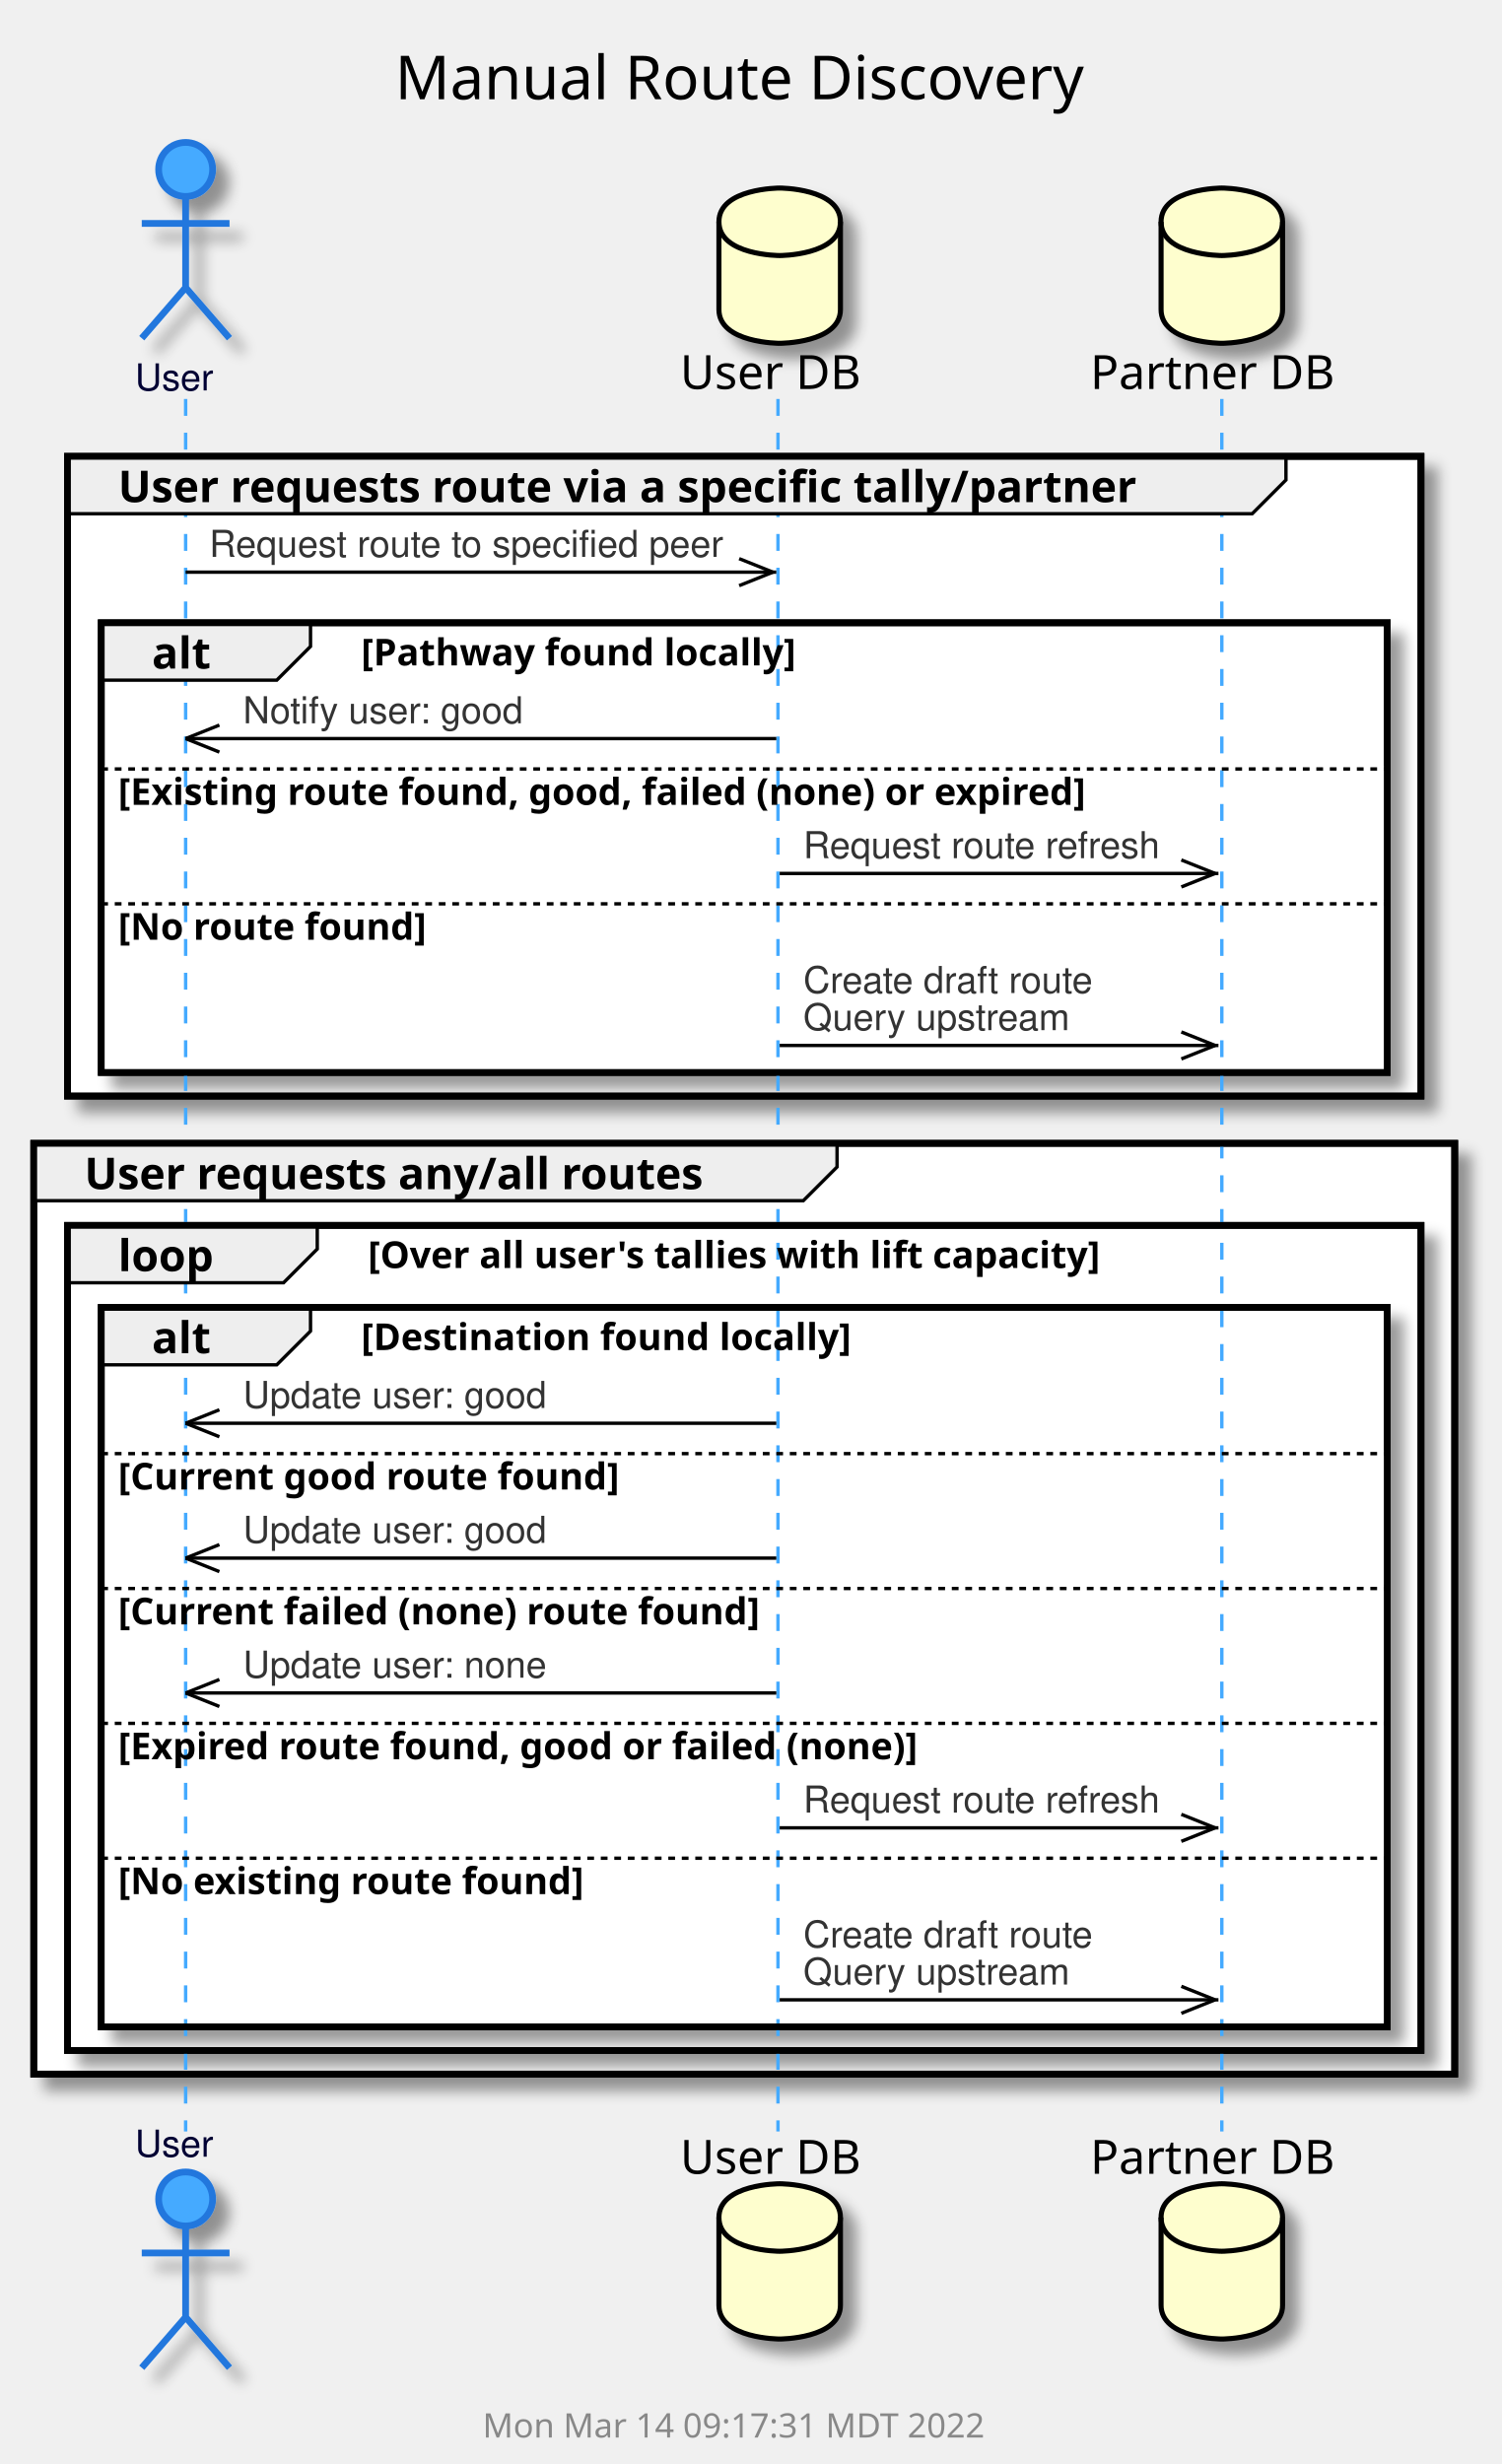
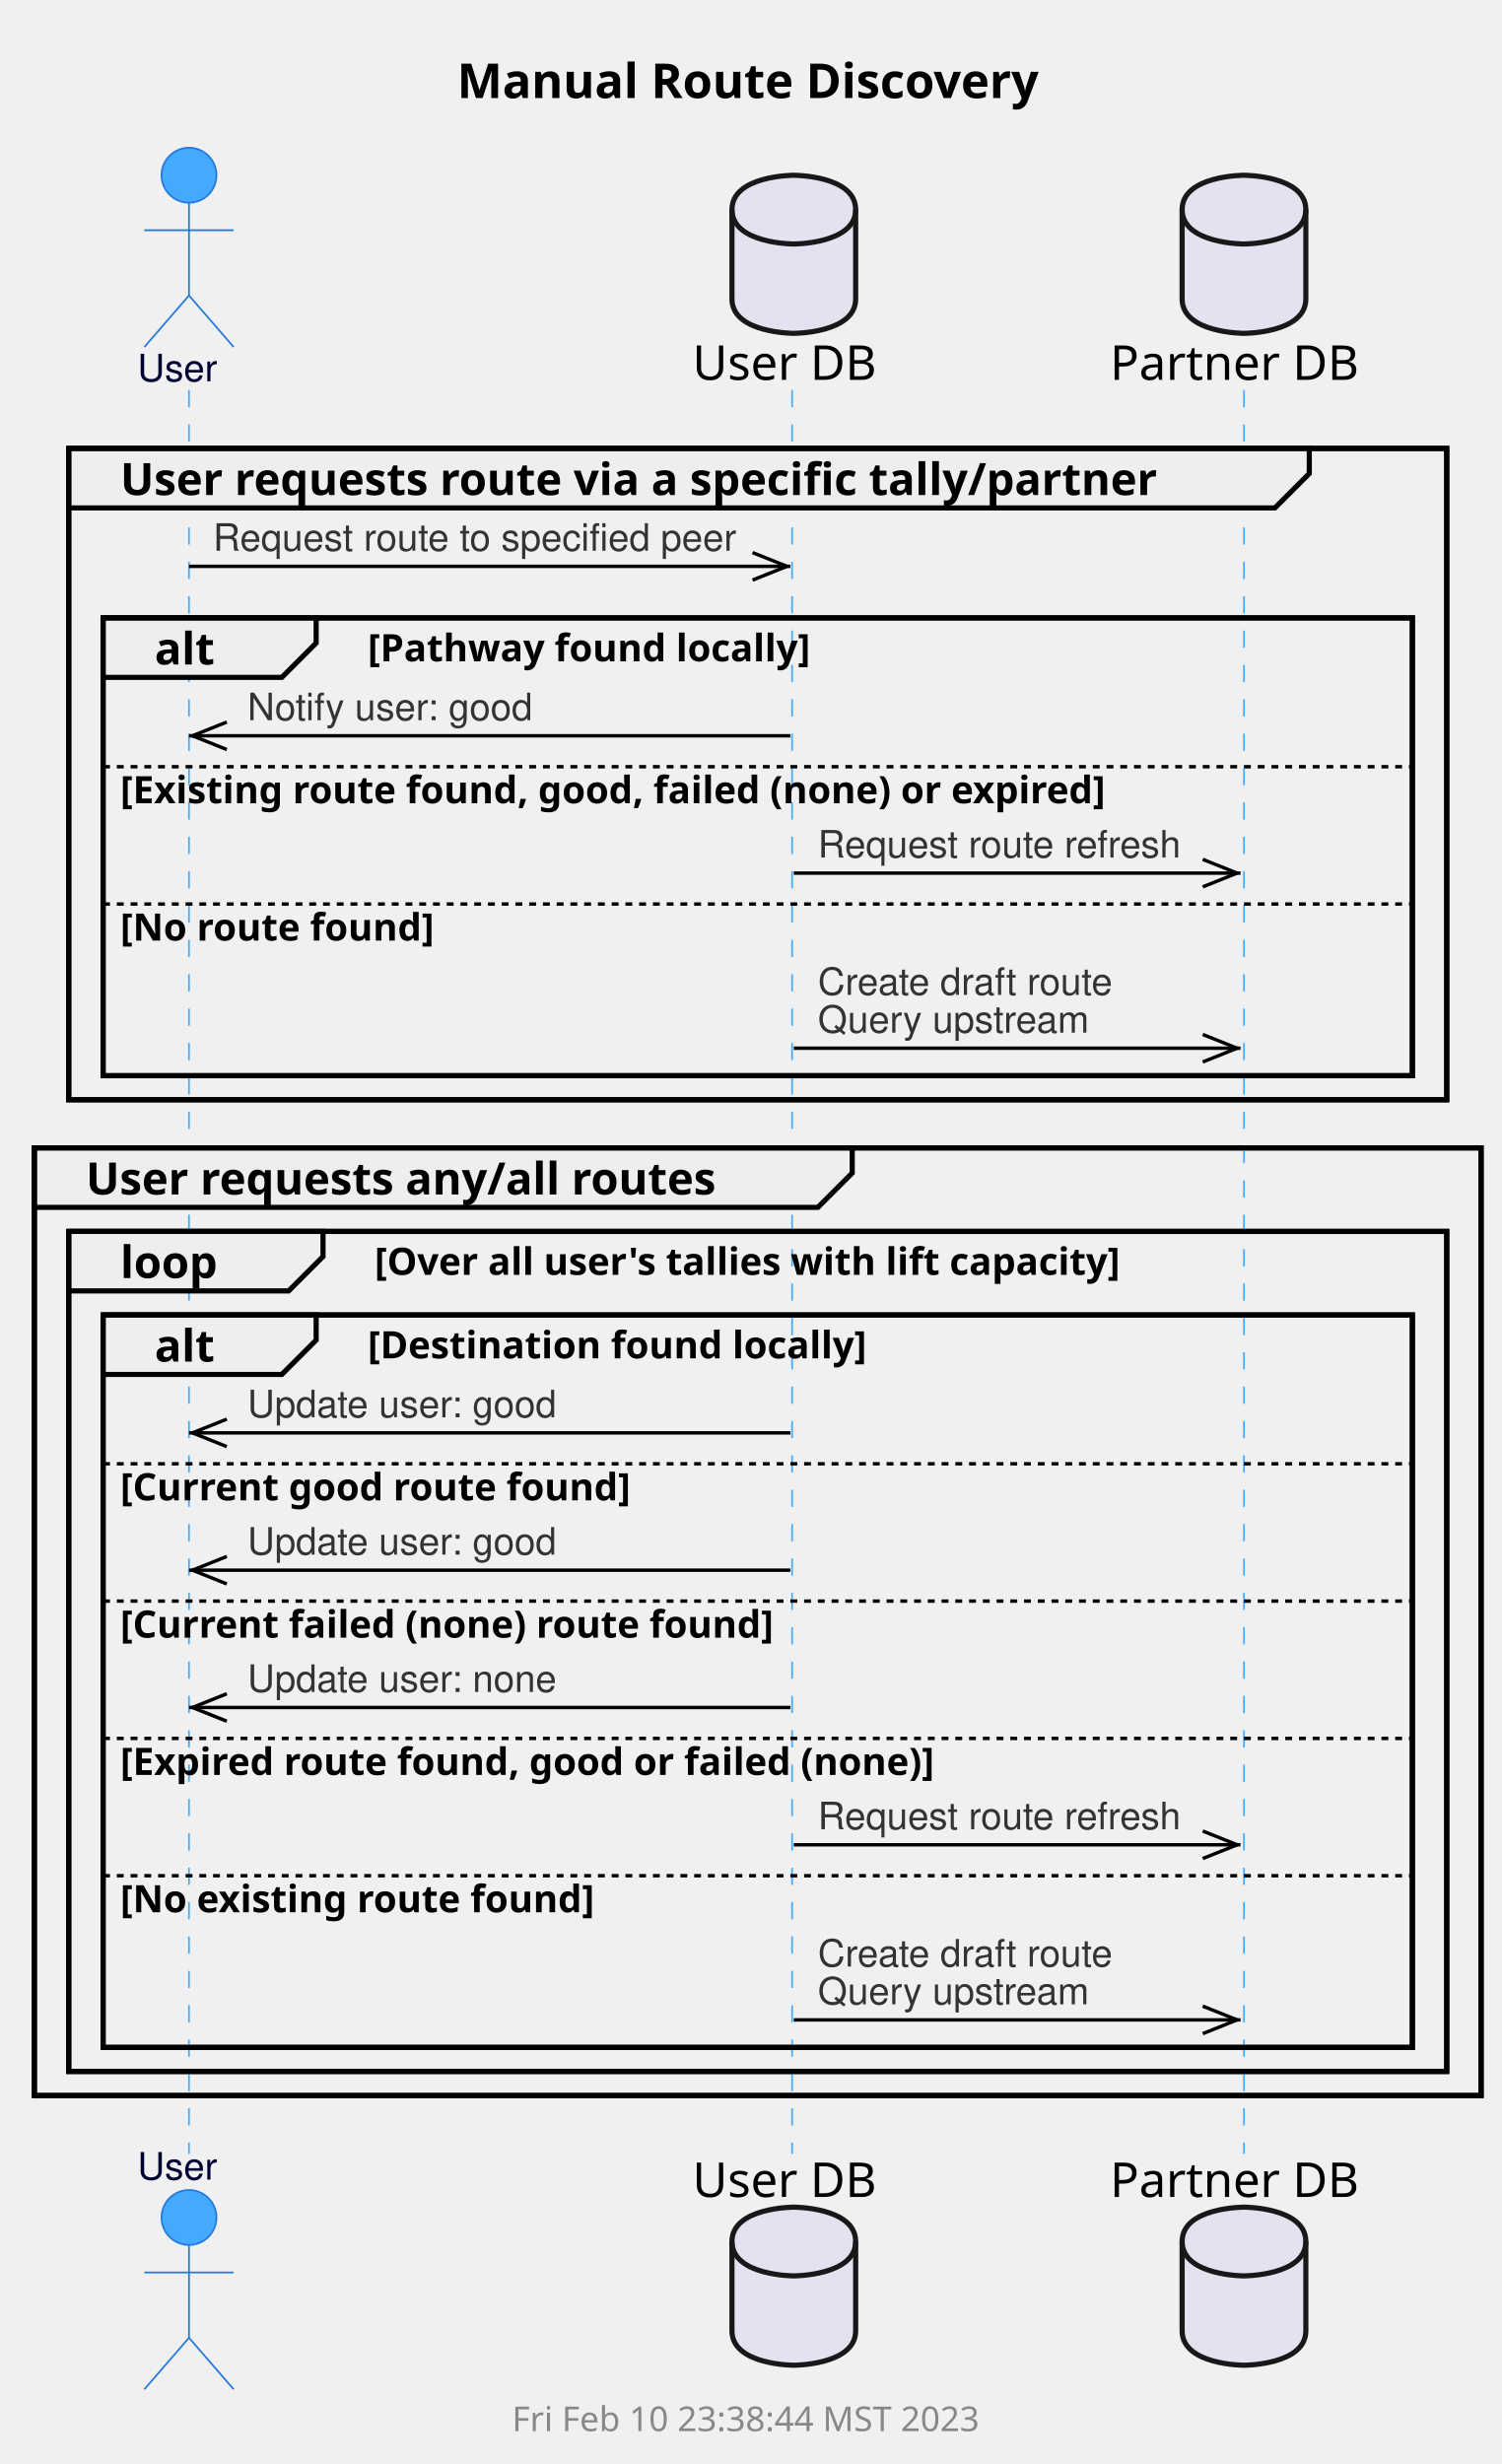
- <svg xmlns="http://www.w3.org/2000/svg" contentScriptType="application/ecmascript" contentStyleType="text/css" height="730px" preserveAspectRatio="none" style="width:445px;height:730px;background:#FFFFFF;" version="1.1" viewBox="0 0 445 730" width="445px" zoomAndPan="magnify">
-   <defs>
-     <filter height="300%" id="f1dsqjgtn95lc1" width="300%" x="-1" y="-1">
-       <feGaussianBlur result="blurOut" stdDeviation="2.0" />
-       <feColorMatrix in="blurOut" result="blurOut2" type="matrix" values="0 0 0 0 0 0 0 0 0 0 0 0 0 0 0 0 0 0 .4 0" />
-       <feOffset dx="4.0" dy="4.0" in="blurOut2" result="blurOut3" />
-       <feBlend in="SourceGraphic" in2="blurOut3" mode="normal" />
-     </filter>
-   </defs>
+ <svg xmlns="http://www.w3.org/2000/svg" contentStyleType="text/css" height="717px" preserveAspectRatio="none" style="width:437px;height:717px;background:#FFFFFF;" version="1.1" viewBox="0 0 437 717" width="437px" zoomAndPan="magnify">
+   <defs />
  <g>
-     <text fill="#000000" font-family="sans-serif" font-size="18" lengthAdjust="spacing" textLength="207" x="117" y="29.402">Manual Route Discovery</text>
-     <rect fill="#FFFFFF" filter="url(#f1dsqjgtn95lc1)" height="189.531" style="stroke:#000000;stroke-width:2.0;" width="401" x="20" y="135.199" />
-     <rect fill="#FFFFFF" filter="url(#f1dsqjgtn95lc1)" height="133.221" style="stroke:#000000;stroke-width:2.0;" width="381" x="30" y="184.51" />
-     <rect fill="#FFFFFF" height="39.955" style="stroke:none;stroke-width:1.0;" width="381" x="30" y="226.82" />
-     <rect fill="#FFFFFF" height="50.955" style="stroke:none;stroke-width:1.0;" width="381" x="30" y="266.775" />
-     <rect fill="#FFFFFF" filter="url(#f1dsqjgtn95lc1)" height="275.752" style="stroke:#000000;stroke-width:2.0;" width="421" x="10" y="338.731" />
-     <rect fill="#FFFFFF" filter="url(#f1dsqjgtn95lc1)" height="244.441" style="stroke:#000000;stroke-width:2.0;" width="401" x="20" y="363.041" />
-     <rect fill="#FFFFFF" filter="url(#f1dsqjgtn95lc1)" height="213.131" style="stroke:#000000;stroke-width:2.0;" width="381" x="30" y="387.352" />
-     <rect fill="#FFFFFF" height="39.955" style="stroke:none;stroke-width:1.0;" width="381" x="30" y="429.662" />
-     <rect fill="#FFFFFF" height="39.955" style="stroke:none;stroke-width:1.0;" width="381" x="30" y="469.617" />
-     <rect fill="#FFFFFF" height="39.955" style="stroke:none;stroke-width:1.0;" width="381" x="30" y="509.572" />
-     <rect fill="#FFFFFF" height="50.955" style="stroke:none;stroke-width:1.0;" width="381" x="30" y="549.527" />
-     <line style="stroke:#44AAFF;stroke-width:1.0;stroke-dasharray:5.0,5.0;" x1="55" x2="55" y1="118.199" y2="631.482" />
-     <line style="stroke:#44AAFF;stroke-width:1.0;stroke-dasharray:5.0,5.0;" x1="230.5" x2="230.5" y1="118.199" y2="631.482" />
-     <line style="stroke:#44AAFF;stroke-width:1.0;stroke-dasharray:5.0,5.0;" x1="362" x2="362" y1="118.199" y2="631.482" />
-     <text fill="#000033" font-family="Helvetica" font-size="11" lengthAdjust="spacing" textLength="24" x="40" y="115.669">User</text>
-     <ellipse cx="55" cy="50.199" fill="#44AAFF" filter="url(#f1dsqjgtn95lc1)" rx="8" ry="8" style="stroke:#2277DD;stroke-width:2.0;" />
-     <path d="M55,58.199 L55,85.199 M42,66.199 L68,66.199 M55,85.199 L42,100.199 M55,85.199 L68,100.199 " fill="none" filter="url(#f1dsqjgtn95lc1)" style="stroke:#2277DD;stroke-width:2.0;" />
-     <text fill="#000033" font-family="Helvetica" font-size="11" lengthAdjust="spacing" textLength="24" x="40" y="638.953">User</text>
-     <ellipse cx="55" cy="651.482" fill="#44AAFF" filter="url(#f1dsqjgtn95lc1)" rx="8" ry="8" style="stroke:#2277DD;stroke-width:2.0;" />
-     <path d="M55,659.482 L55,686.482 M42,667.482 L68,667.482 M55,686.482 L42,701.482 M55,686.482 L68,701.482 " fill="none" filter="url(#f1dsqjgtn95lc1)" style="stroke:#2277DD;stroke-width:2.0;" />
-     <text fill="#000000" font-family="sans-serif" font-size="14" lengthAdjust="spacing" textLength="53" x="201.5" y="115.246">User DB</text>
-     <path d="M213,65.711 C213,55.711 231,55.711 231,55.711 C231,55.711 249,55.711 249,65.711 L249,91.711 C249,101.711 231,101.711 231,101.711 C231,101.711 213,101.711 213,91.711 L213,65.711 " fill="#FEFECE" filter="url(#f1dsqjgtn95lc1)" style="stroke:#000000;stroke-width:1.5;" />
-     <path d="M213,65.711 C213,75.711 231,75.711 231,75.711 C231,75.711 249,75.711 249,65.711 " fill="none" style="stroke:#000000;stroke-width:1.5;" />
-     <text fill="#000000" font-family="sans-serif" font-size="14" lengthAdjust="spacing" textLength="53" x="201.5" y="644.018">User DB</text>
-     <path d="M213,656.971 C213,646.971 231,646.971 231,646.971 C231,646.971 249,646.971 249,656.971 L249,682.971 C249,692.971 231,692.971 231,692.971 C231,692.971 213,692.971 213,682.971 L213,656.971 " fill="#FEFECE" filter="url(#f1dsqjgtn95lc1)" style="stroke:#000000;stroke-width:1.5;" />
-     <path d="M213,656.971 C213,666.971 231,666.971 231,666.971 C231,666.971 249,666.971 249,656.971 " fill="none" style="stroke:#000000;stroke-width:1.5;" />
-     <text fill="#000000" font-family="sans-serif" font-size="14" lengthAdjust="spacing" textLength="72" x="323" y="115.246">Partner DB</text>
-     <path d="M344,65.711 C344,55.711 362,55.711 362,55.711 C362,55.711 380,55.711 380,65.711 L380,91.711 C380,101.711 362,101.711 362,101.711 C362,101.711 344,101.711 344,91.711 L344,65.711 " fill="#FEFECE" filter="url(#f1dsqjgtn95lc1)" style="stroke:#000000;stroke-width:1.5;" />
-     <path d="M344,65.711 C344,75.711 362,75.711 362,75.711 C362,75.711 380,75.711 380,65.711 " fill="none" style="stroke:#000000;stroke-width:1.5;" />
-     <text fill="#000000" font-family="sans-serif" font-size="14" lengthAdjust="spacing" textLength="72" x="323" y="644.018">Partner DB</text>
-     <path d="M344,656.971 C344,646.971 362,646.971 362,646.971 C362,646.971 380,646.971 380,656.971 L380,682.971 C380,692.971 362,692.971 362,692.971 C362,692.971 344,692.971 344,682.971 L344,656.971 " fill="#FEFECE" filter="url(#f1dsqjgtn95lc1)" style="stroke:#000000;stroke-width:1.5;" />
-     <path d="M344,656.971 C344,666.971 362,666.971 362,666.971 C362,666.971 380,666.971 380,656.971 " fill="none" style="stroke:#000000;stroke-width:1.5;" />
-     <path d="M20,135.199 L381,135.199 L381,142.199 L371,152.199 L20,152.199 L20,135.199 " fill="#EEEEEE" style="stroke:#000000;stroke-width:1.0;" />
-     <rect fill="none" height="189.531" style="stroke:#000000;stroke-width:2.0;" width="401" x="20" y="135.199" />
-     <text fill="#000000" font-family="sans-serif" font-size="13" font-weight="bold" lengthAdjust="spacing" textLength="316" x="35" y="148.768">User requests route via a specific tally/partner</text>
-     <line style="stroke:#000000;stroke-width:1.0;" x1="229" x2="219" y1="169.51" y2="165.51" />
-     <line style="stroke:#000000;stroke-width:1.0;" x1="229" x2="219" y1="169.51" y2="173.51" />
-     <line style="stroke:#000000;stroke-width:1.0;" x1="55" x2="230" y1="169.51" y2="169.51" />
-     <text fill="#333333" font-family="Helvetica" font-size="11" lengthAdjust="spacing" textLength="152" x="62" y="164.98">Request route to specified peer</text>
-     <path d="M30,184.51 L92,184.51 L92,191.51 L82,201.51 L30,201.51 L30,184.51 " fill="#EEEEEE" style="stroke:#000000;stroke-width:1.0;" />
-     <rect fill="none" height="133.221" style="stroke:#000000;stroke-width:2.0;" width="381" x="30" y="184.51" />
-     <text fill="#000000" font-family="sans-serif" font-size="13" font-weight="bold" lengthAdjust="spacing" textLength="17" x="45" y="198.078">alt</text>
-     <text fill="#000000" font-family="sans-serif" font-size="11" font-weight="bold" lengthAdjust="spacing" textLength="131" x="107" y="197.144">[Pathway found locally]</text>
-     <line style="stroke:#000000;stroke-width:1.0;" x1="55" x2="65" y1="218.82" y2="214.82" />
-     <line style="stroke:#000000;stroke-width:1.0;" x1="55" x2="65" y1="218.82" y2="222.82" />
-     <line style="stroke:#000000;stroke-width:1.0;" x1="55" x2="230" y1="218.82" y2="218.82" />
-     <text fill="#333333" font-family="Helvetica" font-size="11" lengthAdjust="spacing" textLength="83" x="72" y="214.291">Notify user: good</text>
-     <line style="stroke:#000000;stroke-width:1.0;stroke-dasharray:2.0,2.0;" x1="30" x2="411" y1="227.82" y2="227.82" />
-     <text fill="#000000" font-family="sans-serif" font-size="11" font-weight="bold" lengthAdjust="spacing" textLength="297" x="35" y="238.455">[Existing route found, good, failed (none) or expired]</text>
-     <line style="stroke:#000000;stroke-width:1.0;" x1="360" x2="350" y1="258.775" y2="254.775" />
-     <line style="stroke:#000000;stroke-width:1.0;" x1="360" x2="350" y1="258.775" y2="262.775" />
-     <line style="stroke:#000000;stroke-width:1.0;" x1="231" x2="361" y1="258.775" y2="258.775" />
-     <text fill="#333333" font-family="Helvetica" font-size="11" lengthAdjust="spacing" textLength="107" x="238" y="254.246">Request route refresh</text>
-     <line style="stroke:#000000;stroke-width:1.0;stroke-dasharray:2.0,2.0;" x1="30" x2="411" y1="267.775" y2="267.775" />
-     <text fill="#000000" font-family="sans-serif" font-size="11" font-weight="bold" lengthAdjust="spacing" textLength="93" x="35" y="278.41">[No route found]</text>
-     <line style="stroke:#000000;stroke-width:1.0;" x1="360" x2="350" y1="309.731" y2="305.731" />
-     <line style="stroke:#000000;stroke-width:1.0;" x1="360" x2="350" y1="309.731" y2="313.731" />
-     <line style="stroke:#000000;stroke-width:1.0;" x1="231" x2="361" y1="309.731" y2="309.731" />
-     <text fill="#333333" font-family="Helvetica" font-size="11" lengthAdjust="spacing" textLength="86" x="238" y="294.201">Create draft route</text>
-     <text fill="#333333" font-family="Helvetica" font-size="11" lengthAdjust="spacing" textLength="80" x="238" y="305.201">Query upstream</text>
-     <path d="M10,338.731 L248,338.731 L248,345.731 L238,355.731 L10,355.731 L10,338.731 " fill="#EEEEEE" style="stroke:#000000;stroke-width:1.0;" />
-     <rect fill="none" height="275.752" style="stroke:#000000;stroke-width:2.0;" width="421" x="10" y="338.731" />
-     <text fill="#000000" font-family="sans-serif" font-size="13" font-weight="bold" lengthAdjust="spacing" textLength="193" x="25" y="352.299">User requests any/all routes</text>
-     <path d="M20,363.041 L94,363.041 L94,370.041 L84,380.041 L20,380.041 L20,363.041 " fill="#EEEEEE" style="stroke:#000000;stroke-width:1.0;" />
-     <rect fill="none" height="244.441" style="stroke:#000000;stroke-width:2.0;" width="401" x="20" y="363.041" />
-     <text fill="#000000" font-family="sans-serif" font-size="13" font-weight="bold" lengthAdjust="spacing" textLength="29" x="35" y="376.609">loop</text>
-     <text fill="#000000" font-family="sans-serif" font-size="11" font-weight="bold" lengthAdjust="spacing" textLength="226" x="109" y="375.676">[Over all user's tallies with lift capacity]</text>
-     <path d="M30,387.352 L92,387.352 L92,394.352 L82,404.352 L30,404.352 L30,387.352 " fill="#EEEEEE" style="stroke:#000000;stroke-width:1.0;" />
-     <rect fill="none" height="213.131" style="stroke:#000000;stroke-width:2.0;" width="381" x="30" y="387.352" />
-     <text fill="#000000" font-family="sans-serif" font-size="13" font-weight="bold" lengthAdjust="spacing" textLength="17" x="45" y="400.92">alt</text>
-     <text fill="#000000" font-family="sans-serif" font-size="11" font-weight="bold" lengthAdjust="spacing" textLength="150" x="107" y="399.986">[Destination found locally]</text>
-     <line style="stroke:#000000;stroke-width:1.0;" x1="55" x2="65" y1="421.662" y2="417.662" />
-     <line style="stroke:#000000;stroke-width:1.0;" x1="55" x2="65" y1="421.662" y2="425.662" />
-     <line style="stroke:#000000;stroke-width:1.0;" x1="55" x2="230" y1="421.662" y2="421.662" />
-     <text fill="#333333" font-family="Helvetica" font-size="11" lengthAdjust="spacing" textLength="90" x="72" y="417.132">Update user: good</text>
-     <line style="stroke:#000000;stroke-width:1.0;stroke-dasharray:2.0,2.0;" x1="30" x2="411" y1="430.662" y2="430.662" />
-     <text fill="#000000" font-family="sans-serif" font-size="11" font-weight="bold" lengthAdjust="spacing" textLength="152" x="35" y="441.297">[Current good route found]</text>
-     <line style="stroke:#000000;stroke-width:1.0;" x1="55" x2="65" y1="461.617" y2="457.617" />
-     <line style="stroke:#000000;stroke-width:1.0;" x1="55" x2="65" y1="461.617" y2="465.617" />
-     <line style="stroke:#000000;stroke-width:1.0;" x1="55" x2="230" y1="461.617" y2="461.617" />
-     <text fill="#333333" font-family="Helvetica" font-size="11" lengthAdjust="spacing" textLength="90" x="72" y="457.087">Update user: good</text>
-     <line style="stroke:#000000;stroke-width:1.0;stroke-dasharray:2.0,2.0;" x1="30" x2="411" y1="470.617" y2="470.617" />
-     <text fill="#000000" font-family="sans-serif" font-size="11" font-weight="bold" lengthAdjust="spacing" textLength="195" x="35" y="481.252">[Current failed (none) route found]</text>
-     <line style="stroke:#000000;stroke-width:1.0;" x1="55" x2="65" y1="501.572" y2="497.572" />
-     <line style="stroke:#000000;stroke-width:1.0;" x1="55" x2="65" y1="501.572" y2="505.572" />
-     <line style="stroke:#000000;stroke-width:1.0;" x1="55" x2="230" y1="501.572" y2="501.572" />
-     <text fill="#333333" font-family="Helvetica" font-size="11" lengthAdjust="spacing" textLength="90" x="72" y="497.043">Update user: none</text>
-     <line style="stroke:#000000;stroke-width:1.0;stroke-dasharray:2.0,2.0;" x1="30" x2="411" y1="510.572" y2="510.572" />
-     <text fill="#000000" font-family="sans-serif" font-size="11" font-weight="bold" lengthAdjust="spacing" textLength="246" x="35" y="521.207">[Expired route found, good or failed (none)]</text>
-     <line style="stroke:#000000;stroke-width:1.0;" x1="360" x2="350" y1="541.527" y2="537.527" />
-     <line style="stroke:#000000;stroke-width:1.0;" x1="360" x2="350" y1="541.527" y2="545.527" />
-     <line style="stroke:#000000;stroke-width:1.0;" x1="231" x2="361" y1="541.527" y2="541.527" />
-     <text fill="#333333" font-family="Helvetica" font-size="11" lengthAdjust="spacing" textLength="107" x="238" y="536.998">Request route refresh</text>
-     <line style="stroke:#000000;stroke-width:1.0;stroke-dasharray:2.0,2.0;" x1="30" x2="411" y1="550.527" y2="550.527" />
-     <text fill="#000000" font-family="sans-serif" font-size="11" font-weight="bold" lengthAdjust="spacing" textLength="141" x="35" y="561.162">[No existing route found]</text>
-     <line style="stroke:#000000;stroke-width:1.0;" x1="360" x2="350" y1="592.482" y2="588.482" />
-     <line style="stroke:#000000;stroke-width:1.0;" x1="360" x2="350" y1="592.482" y2="596.482" />
-     <line style="stroke:#000000;stroke-width:1.0;" x1="231" x2="361" y1="592.482" y2="592.482" />
-     <text fill="#333333" font-family="Helvetica" font-size="11" lengthAdjust="spacing" textLength="86" x="238" y="576.953">Create draft route</text>
-     <text fill="#333333" font-family="Helvetica" font-size="11" lengthAdjust="spacing" textLength="80" x="238" y="587.953">Query upstream</text>
-     <text fill="#888888" font-family="sans-serif" font-size="10" lengthAdjust="spacing" textLength="155" x="143" y="722.15">Mon Mar 14 09:17:31 MDT 2022</text>
+     <text fill="#000000" font-family="sans-serif" font-size="14" font-weight="bold" lengthAdjust="spacing" textLength="174" x="133" y="28.535">Manual Route Discovery</text>
+     <rect fill="none" height="189.531" style="stroke:#000000;stroke-width:1.5;" width="401" x="20" y="130.488" />
+     <rect fill="none" height="133.221" style="stroke:#000000;stroke-width:1.5;" width="381" x="30" y="179.799" />
+     <rect fill="none" height="275.752" style="stroke:#000000;stroke-width:1.5;" width="421" x="10" y="334.019" />
+     <rect fill="none" height="244.441" style="stroke:#000000;stroke-width:1.5;" width="401" x="20" y="358.33" />
+     <rect fill="none" height="213.131" style="stroke:#000000;stroke-width:1.5;" width="381" x="30" y="382.641" />
+     <line style="stroke:#44AAFF;stroke-width:0.5;stroke-dasharray:5.0,5.0;" x1="55" x2="55" y1="113.488" y2="626.771" />
+     <line style="stroke:#44AAFF;stroke-width:0.5;stroke-dasharray:5.0,5.0;" x1="230.5" x2="230.5" y1="113.488" y2="626.771" />
+     <line style="stroke:#44AAFF;stroke-width:0.5;stroke-dasharray:5.0,5.0;" x1="362" x2="362" y1="113.488" y2="626.771" />
+     <text fill="#000033" font-family="Helvetica" font-size="11" lengthAdjust="spacing" textLength="24" x="40" y="110.959">User</text>
+     <ellipse cx="55" cy="50.988" fill="#44AAFF" rx="8" ry="8" style="stroke:#2277DD;stroke-width:0.5;" />
+     <path d="M55,58.988 L55,85.988 M42,66.988 L68,66.988 M55,85.988 L42,100.988 M55,85.988 L68,100.988 " fill="none" style="stroke:#2277DD;stroke-width:0.5;" />
+     <text fill="#000033" font-family="Helvetica" font-size="11" lengthAdjust="spacing" textLength="24" x="40" y="634.242">User</text>
+     <ellipse cx="55" cy="645.271" fill="#44AAFF" rx="8" ry="8" style="stroke:#2277DD;stroke-width:0.5;" />
+     <path d="M55,653.271 L55,680.271 M42,661.271 L68,661.271 M55,680.271 L42,695.271 M55,680.271 L68,695.271 " fill="none" style="stroke:#2277DD;stroke-width:0.5;" />
+     <text fill="#000000" font-family="sans-serif" font-size="14" lengthAdjust="spacing" textLength="53" x="201.5" y="110.535">User DB</text>
+     <path d="M213,61 C213,51 231,51 231,51 C231,51 249,51 249,61 L249,87 C249,97 231,97 231,97 C231,97 213,97 213,87 L213,61 " fill="#E2E2F0" style="stroke:#181818;stroke-width:1.5;" />
+     <path d="M213,61 C213,71 231,71 231,71 C231,71 249,71 249,61 " fill="none" style="stroke:#181818;stroke-width:1.5;" />
+     <text fill="#000000" font-family="sans-serif" font-size="14" lengthAdjust="spacing" textLength="53" x="201.5" y="639.307">User DB</text>
+     <path d="M213,652.26 C213,642.26 231,642.26 231,642.26 C231,642.26 249,642.26 249,652.26 L249,678.26 C249,688.26 231,688.26 231,688.26 C231,688.26 213,688.26 213,678.26 L213,652.26 " fill="#E2E2F0" style="stroke:#181818;stroke-width:1.5;" />
+     <path d="M213,652.26 C213,662.26 231,662.26 231,662.26 C231,662.26 249,662.26 249,652.26 " fill="none" style="stroke:#181818;stroke-width:1.5;" />
+     <text fill="#000000" font-family="sans-serif" font-size="14" lengthAdjust="spacing" textLength="72" x="323" y="110.535">Partner DB</text>
+     <path d="M344,61 C344,51 362,51 362,51 C362,51 380,51 380,61 L380,87 C380,97 362,97 362,97 C362,97 344,97 344,87 L344,61 " fill="#E2E2F0" style="stroke:#181818;stroke-width:1.5;" />
+     <path d="M344,61 C344,71 362,71 362,71 C362,71 380,71 380,61 " fill="none" style="stroke:#181818;stroke-width:1.5;" />
+     <text fill="#000000" font-family="sans-serif" font-size="14" lengthAdjust="spacing" textLength="72" x="323" y="639.307">Partner DB</text>
+     <path d="M344,652.26 C344,642.26 362,642.26 362,642.26 C362,642.26 380,642.26 380,652.26 L380,678.26 C380,688.26 362,688.26 362,688.26 C362,688.26 344,688.26 344,678.26 L344,652.26 " fill="#E2E2F0" style="stroke:#181818;stroke-width:1.5;" />
+     <path d="M344,652.26 C344,662.26 362,662.26 362,662.26 C362,662.26 380,662.26 380,652.26 " fill="none" style="stroke:#181818;stroke-width:1.5;" />
+     <path d="M20,130.488 L381,130.488 L381,137.799 L371,147.799 L20,147.799 L20,130.488 " fill="#EEEEEE" style="stroke:#000000;stroke-width:1.5;" />
+     <rect fill="none" height="189.531" style="stroke:#000000;stroke-width:1.5;" width="401" x="20" y="130.488" />
+     <text fill="#000000" font-family="sans-serif" font-size="13" font-weight="bold" lengthAdjust="spacing" textLength="316" x="35" y="144.057">User requests route via a specific tally/partner</text>
+     <line style="stroke:#000000;stroke-width:1.0;" x1="229" x2="219" y1="164.799" y2="160.799" />
+     <line style="stroke:#000000;stroke-width:1.0;" x1="229" x2="219" y1="164.799" y2="168.799" />
+     <line style="stroke:#000000;stroke-width:1.0;" x1="55" x2="230" y1="164.799" y2="164.799" />
+     <text fill="#333333" font-family="Helvetica" font-size="11" lengthAdjust="spacing" textLength="152" x="62" y="160.269">Request route to specified peer</text>
+     <path d="M30,179.799 L92,179.799 L92,187.109 L82,197.109 L30,197.109 L30,179.799 " fill="#EEEEEE" style="stroke:#000000;stroke-width:1.5;" />
+     <rect fill="none" height="133.221" style="stroke:#000000;stroke-width:1.5;" width="381" x="30" y="179.799" />
+     <text fill="#000000" font-family="sans-serif" font-size="13" font-weight="bold" lengthAdjust="spacing" textLength="17" x="45" y="193.367">alt</text>
+     <text fill="#000000" font-family="sans-serif" font-size="11" font-weight="bold" lengthAdjust="spacing" textLength="131" x="107" y="192.434">[Pathway found locally]</text>
+     <line style="stroke:#000000;stroke-width:1.0;" x1="56" x2="66" y1="214.109" y2="210.109" />
+     <line style="stroke:#000000;stroke-width:1.0;" x1="56" x2="66" y1="214.109" y2="218.109" />
+     <line style="stroke:#000000;stroke-width:1.0;" x1="55" x2="230" y1="214.109" y2="214.109" />
+     <text fill="#333333" font-family="Helvetica" font-size="11" lengthAdjust="spacing" textLength="83" x="72" y="209.58">Notify user: good</text>
+     <line style="stroke:#000000;stroke-width:1.0;stroke-dasharray:2.0,2.0;" x1="30" x2="411" y1="223.109" y2="223.109" />
+     <text fill="#000000" font-family="sans-serif" font-size="11" font-weight="bold" lengthAdjust="spacing" textLength="297" x="35" y="233.744">[Existing route found, good, failed (none) or expired]</text>
+     <line style="stroke:#000000;stroke-width:1.0;" x1="360" x2="350" y1="254.065" y2="250.065" />
+     <line style="stroke:#000000;stroke-width:1.0;" x1="360" x2="350" y1="254.065" y2="258.065" />
+     <line style="stroke:#000000;stroke-width:1.0;" x1="231" x2="361" y1="254.065" y2="254.065" />
+     <text fill="#333333" font-family="Helvetica" font-size="11" lengthAdjust="spacing" textLength="107" x="238" y="249.535">Request route refresh</text>
+     <line style="stroke:#000000;stroke-width:1.0;stroke-dasharray:2.0,2.0;" x1="30" x2="411" y1="263.065" y2="263.065" />
+     <text fill="#000000" font-family="sans-serif" font-size="11" font-weight="bold" lengthAdjust="spacing" textLength="93" x="35" y="273.699">[No route found]</text>
+     <line style="stroke:#000000;stroke-width:1.0;" x1="360" x2="350" y1="305.019" y2="301.019" />
+     <line style="stroke:#000000;stroke-width:1.0;" x1="360" x2="350" y1="305.019" y2="309.019" />
+     <line style="stroke:#000000;stroke-width:1.0;" x1="231" x2="361" y1="305.019" y2="305.019" />
+     <text fill="#333333" font-family="Helvetica" font-size="11" lengthAdjust="spacing" textLength="86" x="238" y="289.49">Create draft route</text>
+     <text fill="#333333" font-family="Helvetica" font-size="11" lengthAdjust="spacing" textLength="80" x="238" y="300.49">Query upstream</text>
+     <path d="M10,334.019 L248,334.019 L248,341.33 L238,351.33 L10,351.33 L10,334.019 " fill="#EEEEEE" style="stroke:#000000;stroke-width:1.5;" />
+     <rect fill="none" height="275.752" style="stroke:#000000;stroke-width:1.5;" width="421" x="10" y="334.019" />
+     <text fill="#000000" font-family="sans-serif" font-size="13" font-weight="bold" lengthAdjust="spacing" textLength="193" x="25" y="347.588">User requests any/all routes</text>
+     <path d="M20,358.33 L94,358.33 L94,365.641 L84,375.641 L20,375.641 L20,358.33 " fill="#EEEEEE" style="stroke:#000000;stroke-width:1.5;" />
+     <rect fill="none" height="244.441" style="stroke:#000000;stroke-width:1.5;" width="401" x="20" y="358.33" />
+     <text fill="#000000" font-family="sans-serif" font-size="13" font-weight="bold" lengthAdjust="spacing" textLength="29" x="35" y="371.898">loop</text>
+     <text fill="#000000" font-family="sans-serif" font-size="11" font-weight="bold" lengthAdjust="spacing" textLength="226" x="109" y="370.965">[Over all user's tallies with lift capacity]</text>
+     <path d="M30,382.641 L92,382.641 L92,389.951 L82,399.951 L30,399.951 L30,382.641 " fill="#EEEEEE" style="stroke:#000000;stroke-width:1.5;" />
+     <rect fill="none" height="213.131" style="stroke:#000000;stroke-width:1.5;" width="381" x="30" y="382.641" />
+     <text fill="#000000" font-family="sans-serif" font-size="13" font-weight="bold" lengthAdjust="spacing" textLength="17" x="45" y="396.209">alt</text>
+     <text fill="#000000" font-family="sans-serif" font-size="11" font-weight="bold" lengthAdjust="spacing" textLength="150" x="107" y="395.275">[Destination found locally]</text>
+     <line style="stroke:#000000;stroke-width:1.0;" x1="56" x2="66" y1="416.951" y2="412.951" />
+     <line style="stroke:#000000;stroke-width:1.0;" x1="56" x2="66" y1="416.951" y2="420.951" />
+     <line style="stroke:#000000;stroke-width:1.0;" x1="55" x2="230" y1="416.951" y2="416.951" />
+     <text fill="#333333" font-family="Helvetica" font-size="11" lengthAdjust="spacing" textLength="90" x="72" y="412.421">Update user: good</text>
+     <line style="stroke:#000000;stroke-width:1.0;stroke-dasharray:2.0,2.0;" x1="30" x2="411" y1="425.951" y2="425.951" />
+     <text fill="#000000" font-family="sans-serif" font-size="11" font-weight="bold" lengthAdjust="spacing" textLength="152" x="35" y="436.586">[Current good route found]</text>
+     <line style="stroke:#000000;stroke-width:1.0;" x1="56" x2="66" y1="456.906" y2="452.906" />
+     <line style="stroke:#000000;stroke-width:1.0;" x1="56" x2="66" y1="456.906" y2="460.906" />
+     <line style="stroke:#000000;stroke-width:1.0;" x1="55" x2="230" y1="456.906" y2="456.906" />
+     <text fill="#333333" font-family="Helvetica" font-size="11" lengthAdjust="spacing" textLength="90" x="72" y="452.377">Update user: good</text>
+     <line style="stroke:#000000;stroke-width:1.0;stroke-dasharray:2.0,2.0;" x1="30" x2="411" y1="465.906" y2="465.906" />
+     <text fill="#000000" font-family="sans-serif" font-size="11" font-weight="bold" lengthAdjust="spacing" textLength="195" x="35" y="476.541">[Current failed (none) route found]</text>
+     <line style="stroke:#000000;stroke-width:1.0;" x1="56" x2="66" y1="496.861" y2="492.861" />
+     <line style="stroke:#000000;stroke-width:1.0;" x1="56" x2="66" y1="496.861" y2="500.861" />
+     <line style="stroke:#000000;stroke-width:1.0;" x1="55" x2="230" y1="496.861" y2="496.861" />
+     <text fill="#333333" font-family="Helvetica" font-size="11" lengthAdjust="spacing" textLength="90" x="72" y="492.332">Update user: none</text>
+     <line style="stroke:#000000;stroke-width:1.0;stroke-dasharray:2.0,2.0;" x1="30" x2="411" y1="505.861" y2="505.861" />
+     <text fill="#000000" font-family="sans-serif" font-size="11" font-weight="bold" lengthAdjust="spacing" textLength="246" x="35" y="516.496">[Expired route found, good or failed (none)]</text>
+     <line style="stroke:#000000;stroke-width:1.0;" x1="360" x2="350" y1="536.816" y2="532.816" />
+     <line style="stroke:#000000;stroke-width:1.0;" x1="360" x2="350" y1="536.816" y2="540.816" />
+     <line style="stroke:#000000;stroke-width:1.0;" x1="231" x2="361" y1="536.816" y2="536.816" />
+     <text fill="#333333" font-family="Helvetica" font-size="11" lengthAdjust="spacing" textLength="107" x="238" y="532.287">Request route refresh</text>
+     <line style="stroke:#000000;stroke-width:1.0;stroke-dasharray:2.0,2.0;" x1="30" x2="411" y1="545.816" y2="545.816" />
+     <text fill="#000000" font-family="sans-serif" font-size="11" font-weight="bold" lengthAdjust="spacing" textLength="141" x="35" y="556.451">[No existing route found]</text>
+     <line style="stroke:#000000;stroke-width:1.0;" x1="360" x2="350" y1="587.771" y2="583.771" />
+     <line style="stroke:#000000;stroke-width:1.0;" x1="360" x2="350" y1="587.771" y2="591.771" />
+     <line style="stroke:#000000;stroke-width:1.0;" x1="231" x2="361" y1="587.771" y2="587.771" />
+     <text fill="#333333" font-family="Helvetica" font-size="11" lengthAdjust="spacing" textLength="86" x="238" y="572.242">Create draft route</text>
+     <text fill="#333333" font-family="Helvetica" font-size="11" lengthAdjust="spacing" textLength="80" x="238" y="583.242">Query upstream</text>
+     <text fill="#888888" font-family="sans-serif" font-size="10" lengthAdjust="spacing" textLength="142" x="149" y="707.439">Fri Feb 10 23:38:44 MST 2023</text>
  </g>
</svg>
